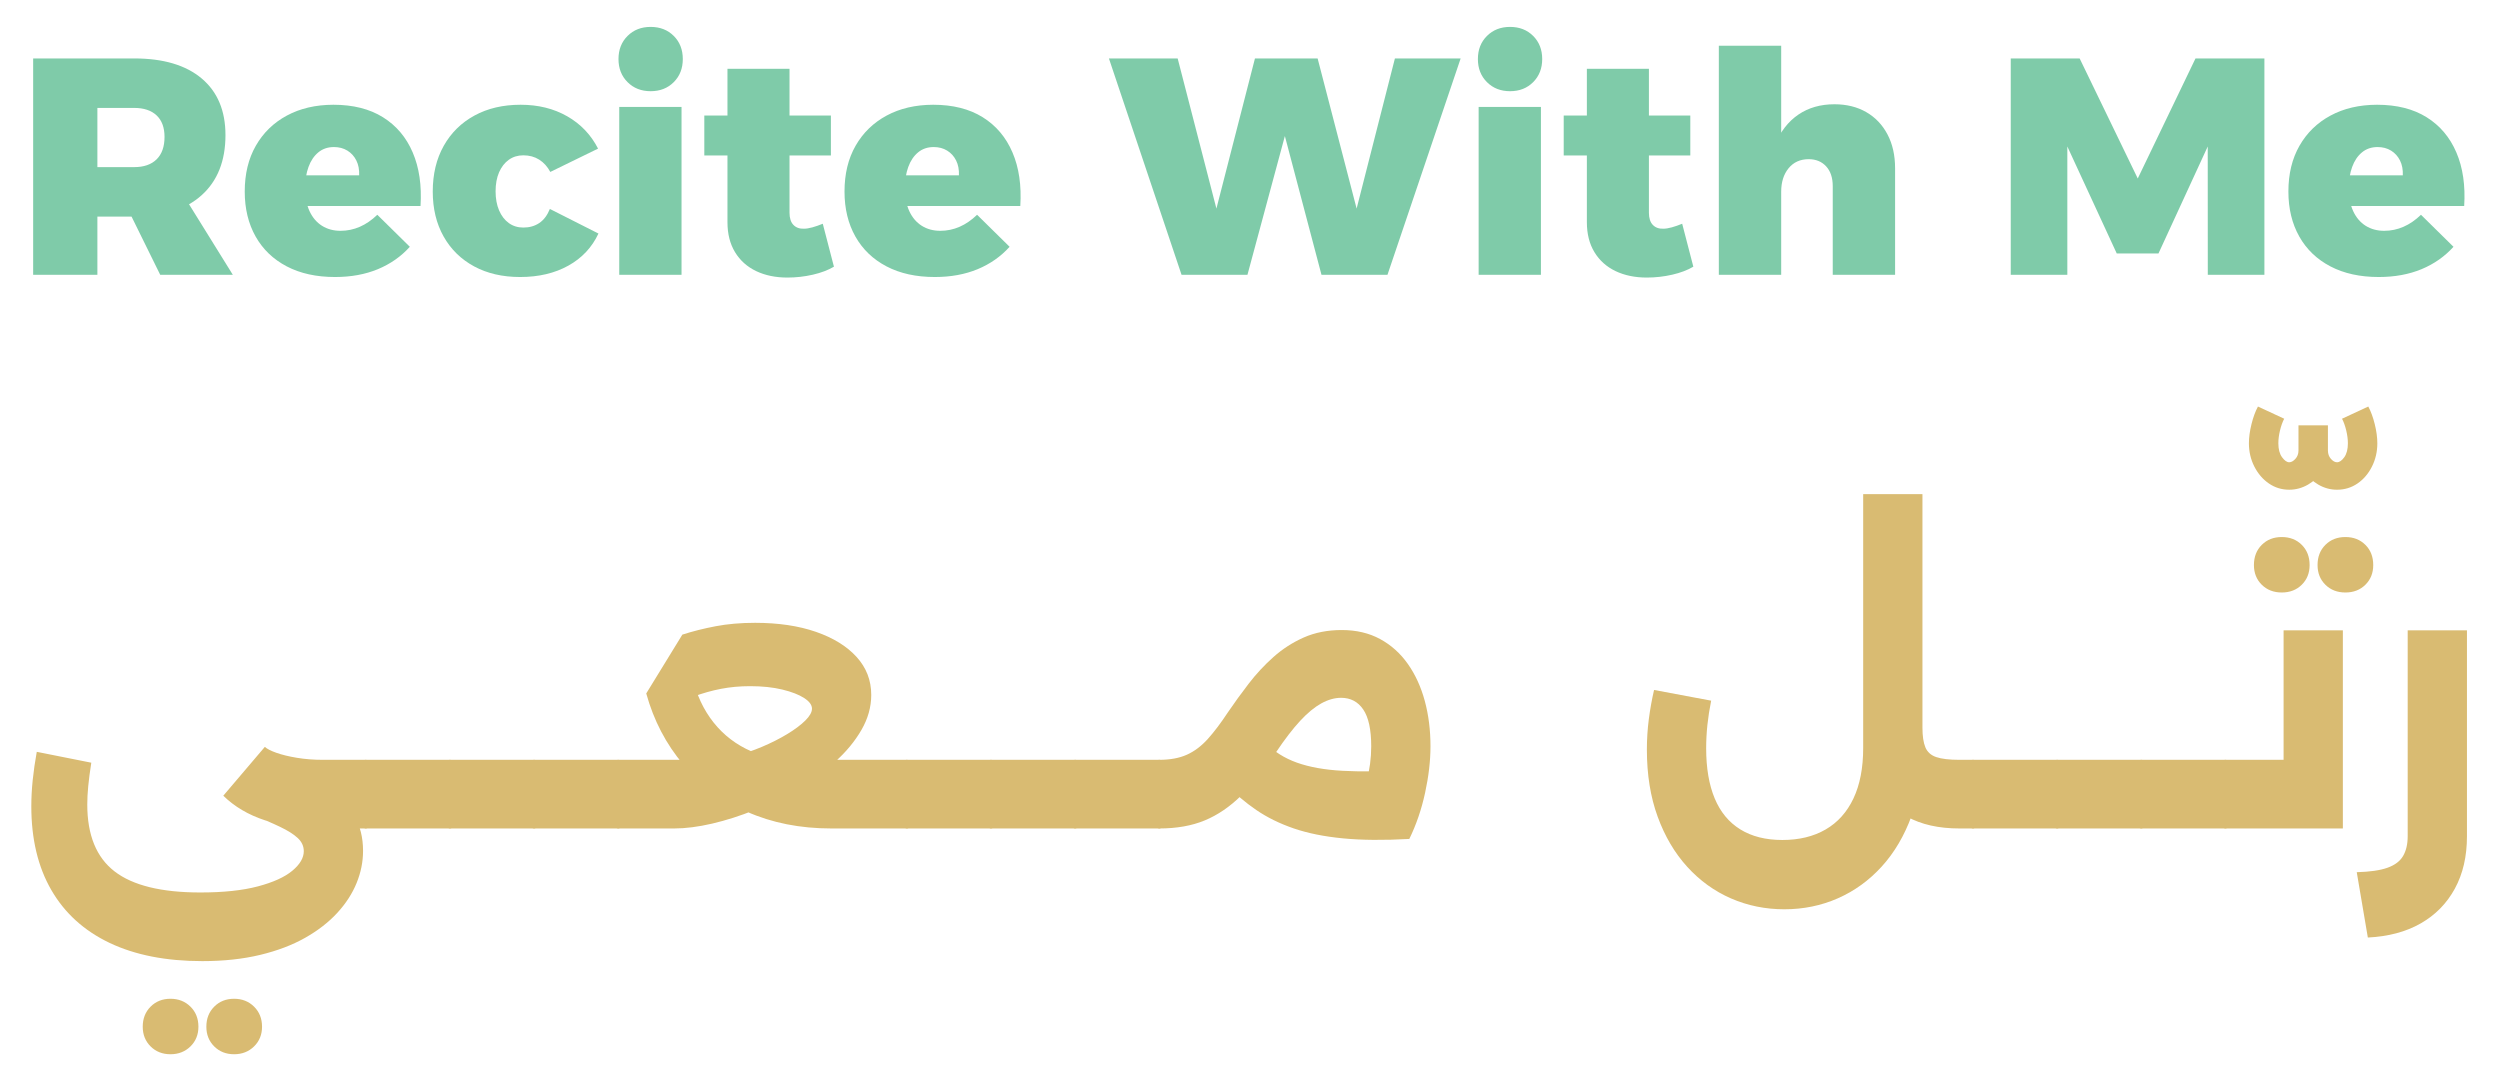
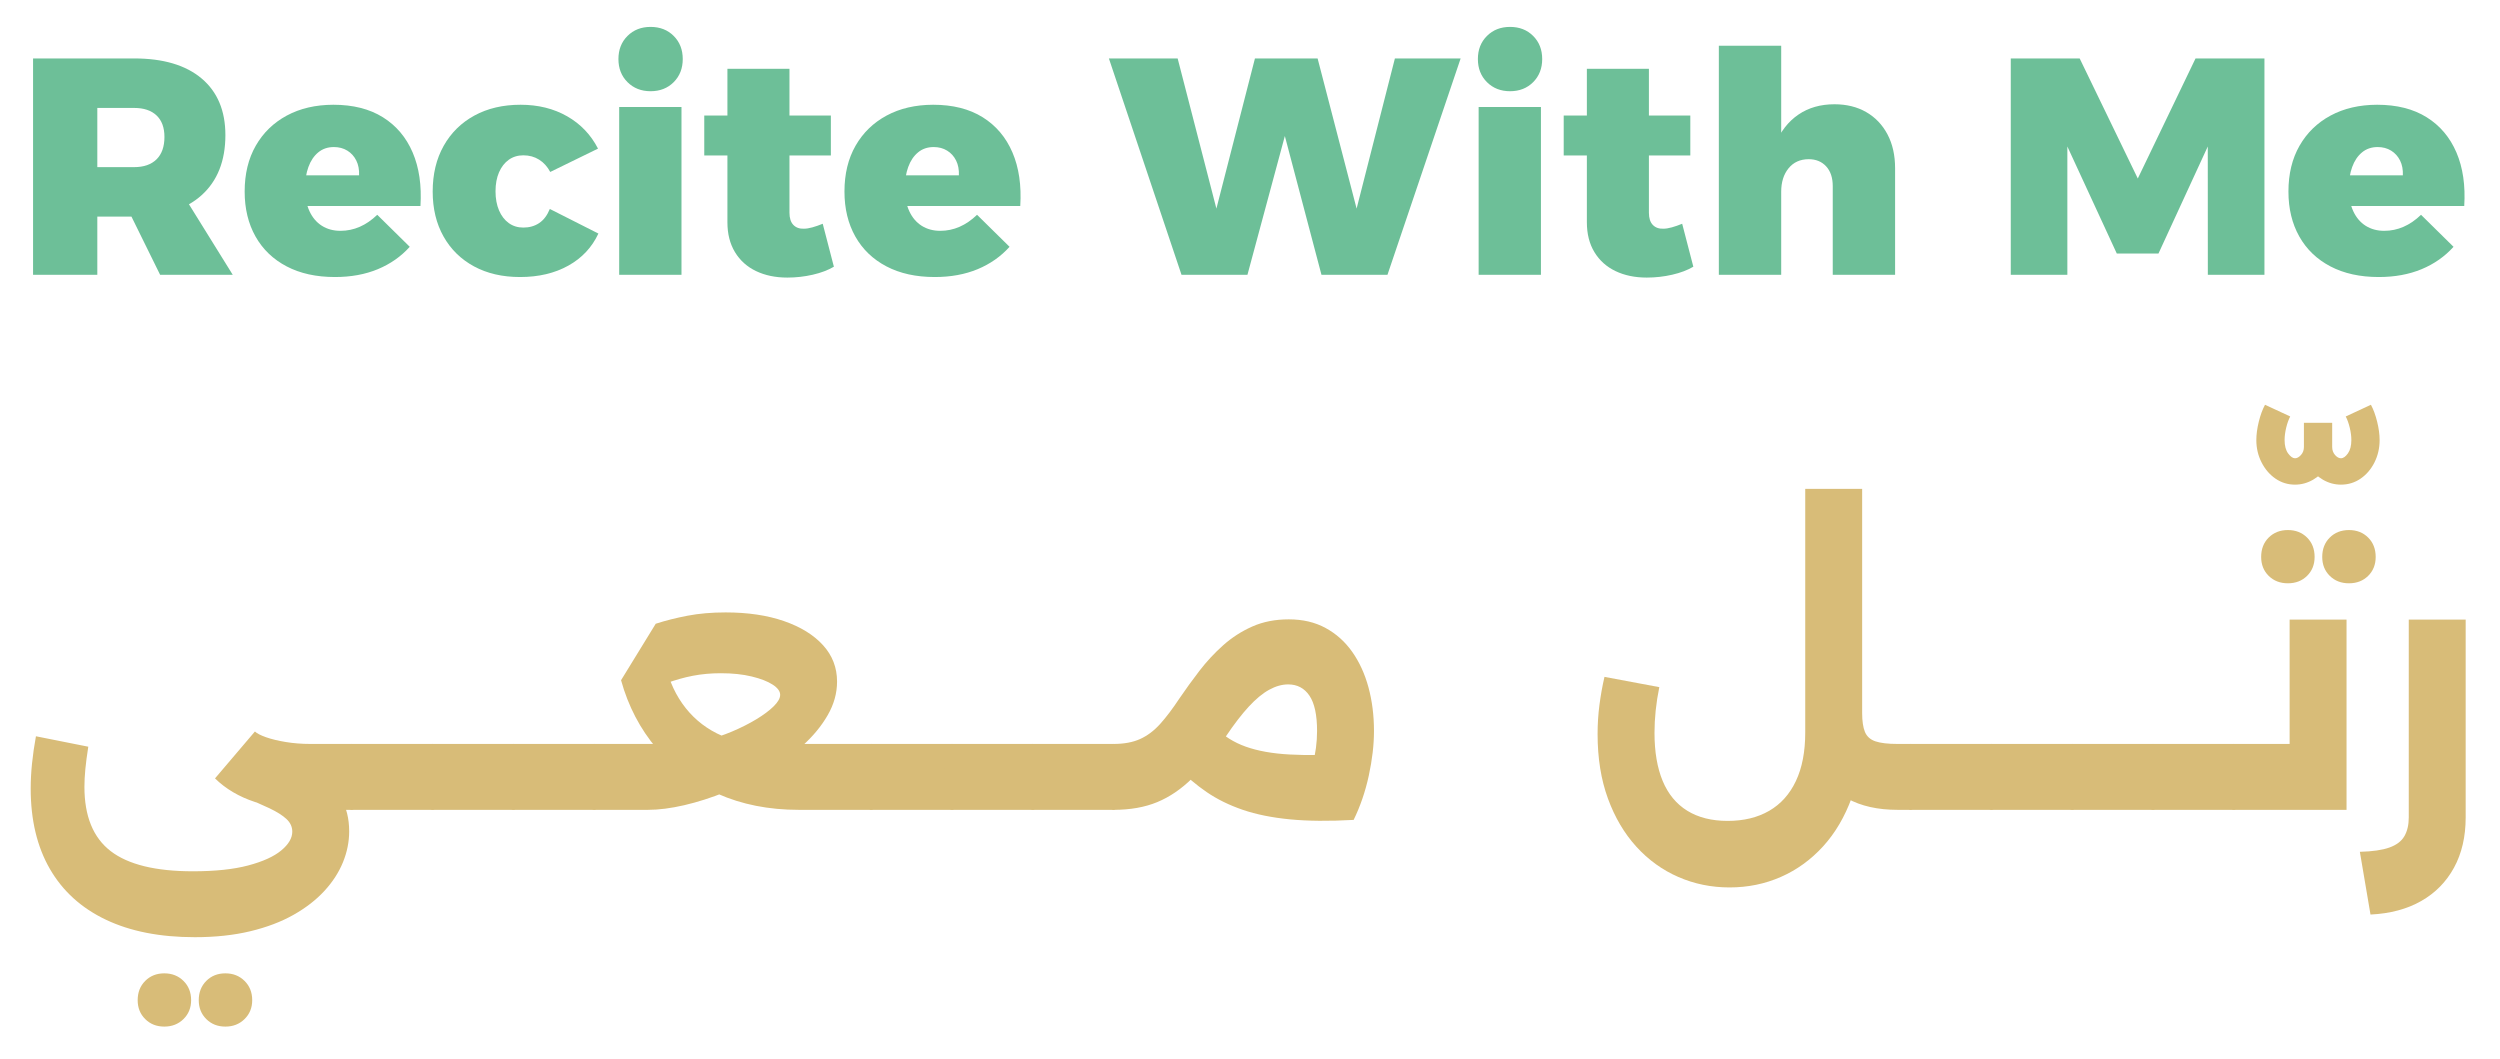
- <svg xmlns="http://www.w3.org/2000/svg" xmlns:xlink="http://www.w3.org/1999/xlink" role="img" aria-label="Recite With Me · رتّل معي" width="605.04" height="263.04" viewBox="0 0 605.04 263.04">
+ <svg xmlns="http://www.w3.org/2000/svg" xmlns:xlink="http://www.w3.org/1999/xlink" role="img" aria-label="Recite With Me · رتّل معي" width="605.04" height="256.08" viewBox="0 0 605.04 256.08">
  <defs>
    <g>
      <g id="dark-glyph-0-0">
-         <path d="M 28.863 -52.363 C 35.906 -52.363 41.348 -50.746 45.184 -47.516 C 49.02 -44.285 50.938 -39.715 50.938 -33.812 C 50.938 -27.578 49.02 -22.734 45.184 -19.273 C 41.348 -15.812 35.906 -14.086 28.863 -14.086 L 19.941 -14.086 L 19.941 0 L 4.395 0 L 4.395 -52.363 Z M 28.863 -26.062 C 31.191 -26.062 32.992 -26.688 34.273 -27.945 C 35.551 -29.203 36.191 -31.012 36.191 -33.371 C 36.191 -35.633 35.551 -37.371 34.273 -38.578 C 32.992 -39.781 31.191 -40.387 28.863 -40.387 L 19.941 -40.387 L 19.941 -26.062 Z M 25.441 -19.707 L 40.488 -19.707 L 52.719 0 L 35.148 0 Z M 25.441 -19.707 " />
+         <path d="M 28.863 -52.367 C 35.91 -52.367 41.352 -50.75 45.188 -47.52 C 49.023 -44.285 50.941 -39.719 50.941 -33.812 C 50.941 -27.582 49.023 -22.734 45.188 -19.273 C 41.352 -15.816 35.91 -14.086 28.863 -14.086 L 19.945 -14.086 L 19.945 0 L 4.395 0 L 4.395 -52.367 Z M 28.863 -26.062 C 31.191 -26.062 32.996 -26.691 34.273 -27.945 C 35.551 -29.203 36.191 -31.012 36.191 -33.371 C 36.191 -35.637 35.551 -37.371 34.273 -38.578 C 32.996 -39.785 31.191 -40.387 28.863 -40.387 L 19.945 -40.387 L 19.945 -26.062 Z M 25.441 -19.707 L 40.488 -19.707 L 52.723 0 L 35.148 0 Z M 25.441 -19.707 " />
      </g>
      <g id="dark-glyph-0-1">
-         <path d="M 29.125 -24.074 C 29.18 -25.449 28.957 -26.645 28.445 -27.664 C 27.941 -28.68 27.219 -29.477 26.281 -30.055 C 25.348 -30.629 24.262 -30.918 23.023 -30.918 C 21.539 -30.918 20.277 -30.488 19.238 -29.629 C 18.199 -28.77 17.406 -27.594 16.863 -26.098 C 16.32 -24.602 16.047 -22.91 16.047 -21.016 C 16.047 -18.809 16.406 -16.934 17.121 -15.391 C 17.84 -13.852 18.84 -12.676 20.129 -11.863 C 21.418 -11.055 22.914 -10.648 24.617 -10.648 C 27.867 -10.648 30.836 -11.941 33.52 -14.527 L 41.387 -6.781 C 39.285 -4.441 36.711 -2.637 33.668 -1.367 C 30.621 -0.102 27.164 0.535 23.293 0.535 C 18.777 0.535 14.879 -0.32 11.605 -2.035 C 8.328 -3.75 5.816 -6.16 4.062 -9.273 C 2.309 -12.387 1.434 -16.012 1.434 -20.156 C 1.434 -24.418 2.328 -28.113 4.121 -31.242 C 5.914 -34.375 8.418 -36.809 11.633 -38.539 C 14.848 -40.273 18.602 -41.145 22.891 -41.156 C 27.652 -41.156 31.652 -40.148 34.883 -38.133 C 38.117 -36.117 40.52 -33.277 42.086 -29.609 C 43.656 -25.949 44.289 -21.625 43.977 -16.648 L 14.055 -16.648 L 14.055 -24.074 Z M 29.125 -24.074 " />
+         <path d="M 29.125 -24.074 C 29.184 -25.449 28.957 -26.648 28.449 -27.664 C 27.941 -28.684 27.219 -29.48 26.285 -30.055 C 25.348 -30.633 24.262 -30.922 23.027 -30.922 C 21.543 -30.922 20.277 -30.492 19.238 -29.629 C 18.199 -28.77 17.406 -27.594 16.863 -26.098 C 16.32 -24.602 16.047 -22.91 16.047 -21.02 C 16.047 -18.809 16.406 -16.934 17.125 -15.391 C 17.84 -13.852 18.844 -12.676 20.129 -11.863 C 21.418 -11.055 22.914 -10.648 24.617 -10.648 C 27.867 -10.648 30.836 -11.941 33.523 -14.527 L 41.387 -6.781 C 39.289 -4.441 36.715 -2.637 33.668 -1.367 C 30.625 -0.102 27.164 0.535 23.297 0.535 C 18.777 0.535 14.879 -0.32 11.605 -2.035 C 8.328 -3.75 5.816 -6.16 4.062 -9.273 C 2.309 -12.387 1.434 -16.012 1.434 -20.156 C 1.434 -24.418 2.328 -28.113 4.121 -31.246 C 5.914 -34.379 8.418 -36.809 11.633 -38.543 C 14.852 -40.277 18.602 -41.148 22.895 -41.16 C 27.656 -41.16 31.652 -40.152 34.887 -38.133 C 38.117 -36.117 40.52 -33.277 42.09 -29.613 C 43.66 -25.949 44.289 -21.629 43.98 -16.648 L 14.055 -16.648 L 14.055 -24.074 Z M 29.125 -24.074 " />
      </g>
      <g id="dark-glyph-0-2">
-         <path d="M 29.883 -24.895 C 29.195 -26.18 28.301 -27.172 27.195 -27.871 C 26.09 -28.57 24.812 -28.918 23.367 -28.918 C 22.023 -28.918 20.844 -28.559 19.84 -27.836 C 18.832 -27.113 18.051 -26.105 17.484 -24.809 C 16.922 -23.508 16.641 -21.977 16.641 -20.215 C 16.641 -18.449 16.922 -16.91 17.484 -15.594 C 18.051 -14.273 18.832 -13.25 19.84 -12.523 C 20.844 -11.797 22.023 -11.434 23.367 -11.434 C 24.836 -11.434 26.113 -11.797 27.199 -12.52 C 28.285 -13.242 29.148 -14.383 29.781 -15.938 L 41.535 -9.988 C 39.977 -6.645 37.551 -4.055 34.254 -2.219 C 30.957 -0.383 27.066 0.535 22.582 0.535 C 18.332 0.535 14.621 -0.32 11.449 -2.035 C 8.277 -3.75 5.816 -6.16 4.062 -9.273 C 2.309 -12.387 1.434 -16.012 1.434 -20.156 C 1.434 -24.375 2.32 -28.062 4.094 -31.215 C 5.863 -34.367 8.348 -36.809 11.539 -38.547 C 14.727 -40.289 18.449 -41.156 22.699 -41.156 C 26.957 -41.156 30.711 -40.227 33.969 -38.367 C 37.227 -36.512 39.715 -33.902 41.441 -30.539 Z M 29.883 -24.895 " />
+         <path d="M 29.883 -24.895 C 29.199 -26.18 28.301 -27.176 27.195 -27.871 C 26.09 -28.57 24.816 -28.922 23.371 -28.922 C 22.023 -28.922 20.848 -28.559 19.84 -27.84 C 18.836 -27.117 18.051 -26.105 17.488 -24.809 C 16.926 -23.512 16.641 -21.98 16.641 -20.215 C 16.641 -18.453 16.926 -16.91 17.488 -15.594 C 18.051 -14.273 18.836 -13.254 19.84 -12.527 C 20.848 -11.797 22.023 -11.434 23.371 -11.434 C 24.836 -11.434 26.113 -11.797 27.199 -12.52 C 28.285 -13.242 29.148 -14.383 29.785 -15.938 L 41.539 -9.988 C 39.98 -6.645 37.555 -4.055 34.254 -2.219 C 30.957 -0.383 27.066 0.535 22.582 0.535 C 18.332 0.535 14.621 -0.32 11.449 -2.035 C 8.277 -3.75 5.816 -6.16 4.062 -9.273 C 2.309 -12.387 1.434 -16.012 1.434 -20.156 C 1.434 -24.379 2.32 -28.062 4.094 -31.215 C 5.867 -34.367 8.348 -36.812 11.539 -38.551 C 14.73 -40.289 18.449 -41.16 22.699 -41.16 C 26.957 -41.16 30.715 -40.23 33.969 -38.371 C 37.227 -36.512 39.719 -33.902 41.445 -30.543 Z M 29.883 -24.895 " />
      </g>
      <g id="dark-glyph-0-3">
-         <path d="M -0.25 -52.363 L 16.387 -52.363 L 27.422 -9.605 L 24.117 -9.605 L 35.094 -52.363 L 50.258 -52.363 L 61.367 -9.605 L 58.062 -9.605 L 68.965 -52.363 L 84.875 -52.363 L 67.164 0 L 51.195 0 L 40.637 -40.008 L 44.062 -39.992 L 33.277 0 L 17.328 0 Z M -0.25 -52.363 " />
+         <path d="M -0.25 -52.367 L 16.391 -52.367 L 27.426 -9.605 L 24.121 -9.605 L 35.098 -52.367 L 50.262 -52.367 L 61.371 -9.605 L 58.066 -9.605 L 68.969 -52.367 L 84.879 -52.367 L 67.168 0 L 51.199 0 L 40.641 -40.012 L 44.062 -39.996 L 33.281 0 L 17.328 0 Z M -0.25 -52.367 " />
      </g>
      <g id="dark-glyph-1-0">
-         <path d="M 4.578 -40.621 L 19.652 -40.621 L 19.652 0 L 4.578 0 Z M 12.176 -59.996 C 14.449 -59.996 16.312 -59.27 17.773 -57.809 C 19.23 -56.352 19.961 -54.484 19.961 -52.215 C 19.961 -49.953 19.23 -48.09 17.773 -46.629 C 16.312 -45.164 14.449 -44.434 12.176 -44.434 C 9.914 -44.434 8.055 -45.164 6.59 -46.629 C 5.125 -48.09 4.395 -49.953 4.395 -52.215 C 4.395 -54.484 5.125 -56.352 6.59 -57.809 C 8.055 -59.27 9.914 -59.996 12.176 -59.996 Z M 12.176 -59.996 " />
+         <path d="M 4.578 -40.621 L 19.656 -40.621 L 19.656 0 L 4.578 0 Z M 12.176 -60 C 14.449 -60 16.316 -59.273 17.773 -57.812 C 19.23 -56.355 19.961 -54.488 19.961 -52.219 C 19.961 -49.957 19.23 -48.094 17.773 -46.629 C 16.316 -45.168 14.449 -44.434 12.176 -44.434 C 9.918 -44.434 8.055 -45.168 6.59 -46.629 C 5.125 -48.094 4.395 -49.957 4.395 -52.219 C 4.395 -54.488 5.125 -56.355 6.59 -57.812 C 8.055 -59.273 9.918 -60 12.176 -60 Z M 12.176 -60 " />
      </g>
      <g id="dark-glyph-1-1">
-         <path d="M 21.578 -15.035 C 21.578 -13.719 21.891 -12.734 22.52 -12.082 C 23.148 -11.426 24 -11.117 25.07 -11.156 C 25.648 -11.156 26.336 -11.27 27.133 -11.488 C 27.926 -11.707 28.758 -12 29.629 -12.359 L 32.328 -1.965 C 30.941 -1.137 29.238 -0.492 27.219 -0.027 C 25.203 0.438 23.148 0.668 21.062 0.668 C 18.203 0.668 15.68 0.145 13.492 -0.902 C 11.309 -1.949 9.605 -3.477 8.387 -5.488 C 7.172 -7.496 6.562 -9.906 6.562 -12.711 L 6.562 -49.859 L 21.578 -49.859 Z M 0.957 -38.551 L 31.594 -38.551 L 31.594 -28.883 L 0.957 -28.883 Z M 0.957 -38.551 " />
+         <path d="M 21.578 -15.035 C 21.578 -13.719 21.891 -12.734 22.52 -12.082 C 23.152 -11.426 24 -11.121 25.07 -11.16 C 25.652 -11.16 26.34 -11.27 27.133 -11.488 C 27.926 -11.711 28.762 -12 29.629 -12.359 L 32.328 -1.965 C 30.941 -1.137 29.238 -0.492 27.219 -0.027 C 25.203 0.438 23.152 0.668 21.062 0.668 C 18.203 0.668 15.68 0.145 13.496 -0.902 C 11.309 -1.949 9.605 -3.48 8.391 -5.488 C 7.172 -7.496 6.562 -9.906 6.562 -12.715 L 6.562 -49.863 L 21.578 -49.863 Z M 0.957 -38.555 L 31.598 -38.555 L 31.598 -28.883 L 0.957 -28.883 Z M 0.957 -38.555 " />
      </g>
      <g id="dark-glyph-1-2">
-         <path d="M 32.52 -21.473 C 32.52 -23.496 31.984 -25.09 30.922 -26.246 C 29.859 -27.402 28.441 -27.984 26.676 -27.984 C 24.633 -27.973 23.02 -27.238 21.828 -25.781 C 20.637 -24.324 20.043 -22.43 20.043 -20.094 L 16.59 -20.094 C 16.59 -24.551 17.246 -28.363 18.562 -31.531 C 19.879 -34.695 21.762 -37.109 24.207 -38.777 C 26.656 -40.441 29.562 -41.273 32.93 -41.273 C 35.863 -41.273 38.426 -40.641 40.625 -39.375 C 42.82 -38.113 44.535 -36.316 45.762 -33.992 C 46.992 -31.664 47.609 -28.93 47.609 -25.781 L 47.609 0 L 32.52 0 Z M 4.953 -55.441 L 20.043 -55.441 L 20.043 0 L 4.953 0 Z M 4.953 -55.441 " />
+         <path d="M 32.52 -21.473 C 32.52 -23.496 31.988 -25.09 30.926 -26.246 C 29.859 -27.406 28.445 -27.984 26.676 -27.984 C 24.637 -27.973 23.02 -27.242 21.828 -25.785 C 20.637 -24.328 20.043 -22.43 20.043 -20.094 L 16.59 -20.094 C 16.59 -24.555 17.246 -28.367 18.562 -31.531 C 19.879 -34.699 21.762 -37.113 24.207 -38.777 C 26.656 -40.445 29.566 -41.277 32.934 -41.277 C 35.863 -41.277 38.43 -40.645 40.625 -39.379 C 42.824 -38.113 44.535 -36.316 45.766 -33.992 C 46.996 -31.668 47.609 -28.93 47.609 -25.781 L 47.609 0 L 32.52 0 Z M 4.953 -55.445 L 20.043 -55.445 L 20.043 0 L 4.953 0 Z M 4.953 -55.445 " />
      </g>
      <g id="dark-glyph-2-0">
</g>
      <g id="dark-glyph-3-0">
-         <path d="M 4.395 -52.363 L 21.07 -52.363 L 35.133 -23.309 L 49.109 -52.363 L 65.785 -52.363 L 65.785 0 L 52.086 0 L 52.07 -31.055 L 40.145 -5.16 L 30.051 -5.16 L 18.09 -31.055 L 18.09 0 L 4.395 0 Z M 4.395 -52.363 " />
+         <path d="M 4.395 -52.367 L 21.07 -52.367 L 35.137 -23.309 L 49.113 -52.367 L 65.789 -52.367 L 65.789 0 L 52.09 0 L 52.074 -31.059 L 40.145 -5.16 L 30.051 -5.16 L 18.09 -31.059 L 18.09 0 L 4.395 0 Z M 4.395 -52.367 " />
      </g>
      <g id="dark-glyph-4-0">
-         <path d="M 79.352 0 C 74.352 0 70.129 -0.953 66.676 -2.863 C 63.227 -4.77 60.598 -7.547 58.789 -11.195 C 56.984 -14.844 56.082 -19.25 56.082 -24.418 L 70.426 -24.418 C 70.426 -22.371 70.66 -20.781 71.133 -19.641 C 71.605 -18.504 72.484 -17.711 73.77 -17.273 C 75.055 -16.832 76.914 -16.613 79.352 -16.613 L 82.754 -16.613 L 82.754 0 Z M 37 19.559 C 32.43 19.559 28.129 18.684 24.105 16.934 C 20.078 15.18 16.547 12.633 13.504 9.285 C 10.461 5.941 8.074 1.895 6.34 -2.863 C 4.602 -7.617 3.734 -13.027 3.734 -19.094 C 3.734 -21.586 3.891 -24.035 4.203 -26.445 C 4.516 -28.855 4.938 -31.215 5.473 -33.52 L 19.293 -30.93 C 18.887 -28.918 18.582 -26.957 18.379 -25.039 C 18.18 -23.121 18.082 -21.246 18.082 -19.414 C 18.082 -14.629 18.766 -10.586 20.141 -7.285 C 21.516 -3.984 23.586 -1.48 26.348 0.227 C 29.109 1.934 32.5 2.789 36.52 2.789 C 40.566 2.789 44.055 1.945 46.98 0.254 C 49.906 -1.438 52.156 -3.941 53.727 -7.258 C 55.297 -10.578 56.082 -14.648 56.082 -19.469 L 56.082 -80.914 L 70.426 -80.914 L 70.426 -19.469 C 70.426 -13.332 69.547 -7.855 67.797 -3.047 C 66.043 1.758 63.637 5.844 60.578 9.207 C 57.52 12.57 53.977 15.137 49.949 16.906 C 45.926 18.676 41.609 19.559 37 19.559 Z M 82.648 0 L 82.648 -16.613 C 83.227 -16.613 83.684 -15.863 84.016 -14.363 C 84.348 -12.863 84.516 -10.879 84.516 -8.406 C 84.516 -5.863 84.348 -3.824 84.016 -2.293 C 83.684 -0.766 83.227 0 82.648 0 Z M 82.648 0 " />
+         <path d="M 76.184 0 C 71.383 0 67.324 -0.914 64.012 -2.746 C 60.699 -4.578 58.176 -7.246 56.441 -10.746 C 54.707 -14.25 53.84 -18.48 53.84 -23.441 L 67.613 -23.441 C 67.613 -21.48 67.84 -19.949 68.289 -18.855 C 68.742 -17.762 69.586 -17.004 70.82 -16.582 C 72.055 -16.16 73.844 -15.949 76.184 -15.949 L 79.449 -15.949 L 79.449 0 Z M 35.523 18.777 C 31.133 18.777 27.008 17.938 23.141 16.254 C 19.277 14.574 15.887 12.125 12.965 8.914 C 10.043 5.703 7.75 1.816 6.086 -2.746 C 4.418 -7.312 3.586 -12.508 3.586 -18.332 C 3.586 -20.723 3.734 -23.074 4.035 -25.391 C 4.336 -27.703 4.738 -29.969 5.254 -32.18 L 18.523 -29.695 C 18.129 -27.766 17.836 -25.879 17.645 -24.039 C 17.453 -22.199 17.359 -20.398 17.359 -18.641 C 17.359 -14.043 18.02 -10.164 19.336 -6.996 C 20.656 -3.824 22.641 -1.422 25.293 0.219 C 27.945 1.855 31.203 2.676 35.062 2.676 C 38.945 2.676 42.293 1.867 45.105 0.242 C 47.914 -1.379 50.074 -3.785 51.578 -6.969 C 53.086 -10.152 53.84 -14.062 53.84 -18.691 L 53.84 -77.68 L 67.613 -77.68 L 67.613 -18.691 C 67.613 -12.797 66.77 -7.543 65.09 -2.926 C 63.406 1.688 61.098 5.613 58.16 8.84 C 55.219 12.066 51.82 14.531 47.953 16.23 C 44.09 17.93 39.945 18.777 35.523 18.777 Z M 79.344 0 L 79.344 -15.949 C 79.902 -15.949 80.34 -15.23 80.66 -13.789 C 80.98 -12.352 81.141 -10.445 81.141 -8.07 C 81.141 -5.629 80.98 -3.672 80.66 -2.203 C 80.34 -0.734 79.902 0 79.344 0 Z M 79.344 0 " />
      </g>
      <g id="dark-glyph-4-1">
-         <path d="M 14.09 -47.957 L 28.434 -47.957 L 28.434 0 L 0 0 L 0 -16.613 L 14.09 -16.613 Z M 0 0 C -0.578 0 -1.035 -0.762 -1.367 -2.289 C -1.703 -3.812 -1.867 -5.863 -1.867 -8.438 C -1.867 -10.918 -1.703 -12.898 -1.367 -14.383 C -1.035 -15.871 -0.578 -16.613 0 -16.613 Z M 29.047 -57.109 C 27.09 -57.109 25.48 -57.73 24.211 -58.98 C 22.945 -60.23 22.309 -61.82 22.309 -63.75 C 22.309 -65.75 22.945 -67.383 24.211 -68.641 C 25.48 -69.902 27.09 -70.531 29.047 -70.531 C 31.004 -70.531 32.617 -69.902 33.883 -68.641 C 35.152 -67.383 35.785 -65.75 35.785 -63.75 C 35.785 -61.82 35.152 -60.23 33.883 -58.98 C 32.617 -57.73 31.004 -57.109 29.047 -57.109 Z M 13.648 -57.109 C 11.691 -57.109 10.082 -57.73 8.812 -58.98 C 7.547 -60.23 6.91 -61.82 6.91 -63.75 C 6.91 -65.75 7.547 -67.383 8.812 -68.641 C 10.082 -69.902 11.691 -70.531 13.648 -70.531 C 15.605 -70.531 17.219 -69.902 18.484 -68.641 C 19.754 -67.383 20.387 -65.75 20.387 -63.75 C 20.387 -61.82 19.754 -60.23 18.484 -58.98 C 17.219 -57.73 15.605 -57.109 13.648 -57.109 Z M 13.648 -57.109 " />
+         <path d="M 13.527 -46.039 L 27.301 -46.039 L 27.301 0 L 0 0 L 0 -15.949 L 13.527 -15.949 Z M 0 0 C -0.555 0 -0.992 -0.73 -1.312 -2.195 C -1.633 -3.66 -1.793 -5.629 -1.793 -8.102 C -1.793 -10.48 -1.633 -12.383 -1.312 -13.809 C -0.992 -15.234 -0.555 -15.949 0 -15.949 Z M 27.887 -54.828 C 26.008 -54.828 24.461 -55.426 23.246 -56.625 C 22.027 -57.824 21.418 -59.352 21.418 -61.203 C 21.418 -63.125 22.027 -64.691 23.246 -65.898 C 24.461 -67.109 26.008 -67.715 27.887 -67.715 C 29.766 -67.715 31.316 -67.109 32.531 -65.898 C 33.746 -64.691 34.355 -63.125 34.355 -61.203 C 34.355 -59.352 33.746 -57.824 32.531 -56.625 C 31.316 -55.426 29.766 -54.828 27.887 -54.828 Z M 13.105 -54.828 C 11.227 -54.828 9.68 -55.426 8.461 -56.625 C 7.246 -57.824 6.637 -59.352 6.637 -61.203 C 6.637 -63.125 7.246 -64.691 8.461 -65.898 C 9.68 -67.109 11.227 -67.715 13.105 -67.715 C 14.984 -67.715 16.531 -67.109 17.746 -65.898 C 18.965 -64.691 19.574 -63.125 19.574 -61.203 C 19.574 -59.352 18.965 -57.824 17.746 -56.625 C 16.531 -55.426 14.984 -54.828 13.105 -54.828 Z M 13.105 -54.828 " />
      </g>
      <g id="dark-glyph-4-2">
-         <path d="M 0 10.582 C 3.168 10.5 5.645 10.145 7.43 9.508 C 9.219 8.871 10.484 7.918 11.223 6.645 C 11.961 5.371 12.328 3.789 12.328 1.895 L 12.328 -47.957 L 26.672 -47.957 L 26.672 1.895 C 26.672 6.762 25.695 10.984 23.738 14.57 C 21.781 18.156 19.02 20.961 15.457 22.988 C 11.895 25.02 7.637 26.152 2.684 26.395 Z M 0 10.582 " />
+         <path d="M 0 10.156 C 3.039 10.082 5.418 9.738 7.133 9.125 C 8.852 8.516 10.062 7.602 10.773 6.379 C 11.48 5.16 11.836 3.637 11.836 1.82 L 11.836 -46.039 L 25.609 -46.039 L 25.609 1.82 C 25.609 6.488 24.668 10.547 22.789 13.988 C 20.91 17.43 18.262 20.125 14.84 22.07 C 11.418 24.02 7.332 25.109 2.574 25.34 Z M 0 10.156 " />
      </g>
      <g id="dark-glyph-4-3">
-         <path d="M 0 0 L 0 -16.613 L 21.59 -16.613 C 23.574 -16.613 25.707 -16.898 27.996 -17.473 C 30.281 -18.047 32.539 -18.805 34.766 -19.742 C 36.992 -20.68 39.027 -21.707 40.867 -22.816 C 42.711 -23.93 44.176 -25.023 45.266 -26.098 C 46.355 -27.176 46.902 -28.141 46.902 -28.992 C 46.902 -29.895 46.27 -30.75 45.004 -31.57 C 43.742 -32.387 41.984 -33.07 39.734 -33.617 C 37.484 -34.164 34.883 -34.438 31.93 -34.438 C 29.465 -34.438 27.121 -34.227 24.898 -33.797 C 22.676 -33.371 20.406 -32.73 18.094 -31.875 L 15.105 -28.516 L 6.793 -32.676 L 15.531 -46.914 C 18.012 -47.715 20.695 -48.391 23.578 -48.941 C 26.461 -49.492 29.648 -49.77 33.145 -49.77 C 38.738 -49.77 43.641 -49.043 47.848 -47.59 C 52.055 -46.133 55.34 -44.109 57.703 -41.508 C 60.062 -38.914 61.246 -35.848 61.246 -32.316 C 61.246 -29.406 60.457 -26.586 58.875 -23.848 C 57.297 -21.113 55.18 -18.551 52.52 -16.16 C 49.859 -13.766 46.855 -11.586 43.512 -9.613 C 40.168 -7.645 36.711 -5.938 33.145 -4.504 C 29.578 -3.066 26.105 -1.957 22.73 -1.172 C 19.355 -0.391 16.305 0 13.582 0 Z M 51.582 0 C 44.031 0 37.215 -1.352 31.137 -4.055 C 25.055 -6.762 19.934 -10.57 15.766 -15.484 C 11.598 -20.398 8.605 -26.129 6.793 -32.676 L 17.668 -38.188 C 18.422 -33.855 19.938 -30.066 22.215 -26.82 C 24.492 -23.574 27.395 -21.059 30.922 -19.281 C 34.449 -17.5 38.383 -16.613 42.723 -16.613 L 69.879 -16.613 L 69.879 0 Z M 69.879 0 L 69.879 -16.613 C 70.457 -16.613 70.91 -15.863 71.246 -14.363 C 71.578 -12.863 71.746 -10.879 71.746 -8.406 C 71.746 -5.863 71.578 -3.824 71.246 -2.293 C 70.91 -0.766 70.457 0 69.879 0 Z M 0 0 C -0.578 0 -1.035 -0.766 -1.367 -2.293 C -1.703 -3.824 -1.867 -5.875 -1.867 -8.445 C -1.867 -10.918 -1.703 -12.898 -1.367 -14.383 C -1.035 -15.871 -0.578 -16.613 0 -16.613 Z M 0 0 " />
+         <path d="M 0 0 L 0 -15.949 L 20.727 -15.949 C 22.633 -15.949 24.68 -16.223 26.875 -16.773 C 29.07 -17.328 31.238 -18.051 33.379 -18.953 C 35.516 -19.855 37.469 -20.84 39.238 -21.906 C 41.004 -22.973 42.41 -24.023 43.457 -25.055 C 44.504 -26.09 45.027 -27.016 45.027 -27.836 C 45.027 -28.699 44.422 -29.523 43.207 -30.309 C 41.996 -31.094 40.309 -31.75 38.148 -32.273 C 35.988 -32.801 33.488 -33.062 30.656 -33.062 C 28.289 -33.062 26.039 -32.859 23.902 -32.449 C 21.77 -32.039 19.59 -31.422 17.371 -30.602 L 14.5 -27.375 L 6.52 -31.371 L 14.91 -45.039 C 17.293 -45.809 19.867 -46.457 22.633 -46.988 C 25.402 -47.516 28.465 -47.781 31.82 -47.781 C 37.191 -47.781 41.898 -47.082 45.938 -45.688 C 49.977 -44.289 53.129 -42.344 55.398 -39.852 C 57.664 -37.359 58.797 -34.418 58.797 -31.027 C 58.797 -28.234 58.039 -25.523 56.523 -22.898 C 55.008 -20.27 52.973 -17.809 50.422 -15.512 C 47.867 -13.215 44.984 -11.121 41.773 -9.23 C 38.562 -7.336 35.246 -5.703 31.82 -4.324 C 28.395 -2.945 25.062 -1.879 21.82 -1.125 C 18.582 -0.375 15.652 0 13.039 0 Z M 49.523 0 C 42.273 0 35.73 -1.297 29.891 -3.895 C 24.055 -6.492 19.137 -10.148 15.133 -14.867 C 11.133 -19.586 8.262 -25.086 6.52 -31.371 L 16.961 -36.664 C 17.688 -32.504 19.141 -28.863 21.328 -25.746 C 23.516 -22.633 26.301 -20.219 29.688 -18.512 C 33.074 -16.801 36.848 -15.949 41.016 -15.949 L 67.086 -15.949 L 67.086 0 Z M 67.086 0 L 67.086 -15.949 C 67.641 -15.949 68.078 -15.23 68.398 -13.789 C 68.719 -12.352 68.879 -10.445 68.879 -8.07 C 68.879 -5.629 68.719 -3.672 68.398 -2.203 C 68.078 -0.734 67.641 0 67.086 0 Z M 0 0 C -0.555 0 -0.992 -0.734 -1.312 -2.203 C -1.633 -3.672 -1.793 -5.641 -1.793 -8.109 C -1.793 -10.484 -1.633 -12.383 -1.312 -13.809 C -0.992 -15.234 -0.555 -15.949 0 -15.949 Z M 0 0 " />
      </g>
      <g id="dark-glyph-4-4">
-         <path d="M 0 0 L 0 -16.613 C 2.633 -16.613 4.863 -17.027 6.695 -17.852 C 8.531 -18.68 10.219 -19.953 11.762 -21.668 C 13.305 -23.387 14.918 -25.523 16.598 -28.074 C 18.172 -30.387 19.859 -32.715 21.656 -35.051 C 23.453 -37.391 25.449 -39.539 27.648 -41.496 C 29.844 -43.453 32.293 -45.031 34.996 -46.227 C 37.703 -47.422 40.762 -48.023 44.18 -48.023 C 47.691 -48.023 50.785 -47.293 53.461 -45.84 C 56.133 -44.387 58.371 -42.375 60.176 -39.809 C 61.984 -37.242 63.348 -34.262 64.27 -30.863 C 65.188 -27.465 65.648 -23.805 65.648 -19.883 C 65.648 -16.387 65.211 -12.629 64.34 -8.613 C 63.469 -4.598 62.195 -0.883 60.523 2.535 L 46.914 -3.48 C 48.348 -5.973 49.438 -8.613 50.184 -11.406 C 50.93 -14.203 51.305 -17.027 51.305 -19.883 C 51.305 -23.922 50.664 -26.887 49.383 -28.781 C 48.102 -30.676 46.312 -31.621 44.02 -31.621 C 42.461 -31.621 40.863 -31.172 39.223 -30.27 C 37.582 -29.363 35.871 -27.949 34.09 -26.027 C 32.312 -24.102 30.383 -21.59 28.301 -18.492 C 25.418 -14.188 22.602 -10.68 19.848 -7.965 C 17.094 -5.254 14.148 -3.246 11.016 -1.949 C 7.879 -0.648 4.207 0 0 0 Z M 59.738 -14.078 L 60.523 2.535 C 54.352 2.883 48.996 2.836 44.461 2.395 C 39.922 1.957 35.953 1.152 32.551 -0.012 C 29.148 -1.18 26.125 -2.668 23.477 -4.477 C 20.832 -6.285 18.375 -8.375 16.105 -10.742 L 25.594 -20.828 C 27.719 -18.641 30.301 -17.008 33.336 -15.926 C 36.375 -14.844 40.051 -14.188 44.359 -13.957 C 48.668 -13.727 53.797 -13.766 59.738 -14.078 Z M 0 0 C -0.578 0 -1.035 -0.766 -1.367 -2.293 C -1.703 -3.824 -1.867 -5.875 -1.867 -8.445 C -1.867 -10.918 -1.703 -12.898 -1.367 -14.383 C -1.035 -15.871 -0.578 -16.613 0 -16.613 Z M 0 0 " />
+         <path d="M 0 0 L 0 -15.949 C 2.527 -15.949 4.672 -16.344 6.43 -17.141 C 8.188 -17.934 9.809 -19.156 11.293 -20.805 C 12.773 -22.453 14.32 -24.504 15.938 -26.953 C 17.449 -29.172 19.066 -31.406 20.789 -33.652 C 22.516 -35.898 24.434 -37.961 26.543 -39.84 C 28.652 -41.719 31.004 -43.23 33.602 -44.379 C 36.195 -45.527 39.133 -46.102 42.414 -46.102 C 45.789 -46.102 48.758 -45.406 51.324 -44.008 C 53.891 -42.613 56.039 -40.684 57.773 -38.219 C 59.508 -35.754 60.816 -32.891 61.699 -29.629 C 62.582 -26.367 63.027 -22.852 63.027 -19.086 C 63.027 -15.73 62.605 -12.125 61.77 -8.27 C 60.934 -4.414 59.711 -0.848 58.105 2.434 L 45.039 -3.344 C 46.414 -5.734 47.461 -8.27 48.18 -10.953 C 48.895 -13.633 49.254 -16.344 49.254 -19.086 C 49.254 -22.965 48.641 -25.812 47.41 -27.633 C 46.18 -29.449 44.465 -30.359 42.262 -30.359 C 40.766 -30.359 39.23 -29.926 37.656 -29.059 C 36.078 -28.191 34.438 -26.836 32.73 -24.984 C 31.023 -23.137 29.168 -20.727 27.172 -17.754 C 24.402 -13.621 21.699 -10.254 19.055 -7.648 C 16.41 -5.043 13.586 -3.117 10.574 -1.871 C 7.566 -0.625 4.039 0 0 0 Z M 57.352 -13.516 L 58.105 2.434 C 52.18 2.766 47.039 2.723 42.684 2.301 C 38.328 1.879 34.516 1.105 31.25 -0.012 C 27.984 -1.133 25.082 -2.559 22.539 -4.297 C 20 -6.035 17.641 -8.039 15.461 -10.312 L 24.57 -19.996 C 26.609 -17.895 29.09 -16.328 32.004 -15.289 C 34.922 -14.25 38.449 -13.621 42.586 -13.398 C 46.723 -13.176 51.645 -13.215 57.352 -13.516 Z M 0 0 C -0.555 0 -0.992 -0.734 -1.312 -2.203 C -1.633 -3.672 -1.793 -5.641 -1.793 -8.109 C -1.793 -10.484 -1.633 -12.383 -1.312 -13.809 C -0.992 -15.234 -0.555 -15.949 0 -15.949 Z M 0 0 " />
      </g>
      <g id="dark-glyph-5-0">
-         <path d="M 0 0 L 0 -16.613 L 20.375 -16.613 L 20.375 0 Z M 20.375 0 L 20.375 -16.613 C 20.953 -16.613 21.41 -15.863 21.742 -14.363 C 22.074 -12.863 22.242 -10.879 22.242 -8.406 C 22.242 -5.863 22.074 -3.824 21.742 -2.293 C 21.41 -0.766 20.953 0 20.375 0 Z M 0 0 C -0.578 0 -1.035 -0.766 -1.367 -2.293 C -1.703 -3.824 -1.867 -5.875 -1.867 -8.445 C -1.867 -10.918 -1.703 -12.898 -1.367 -14.383 C -1.035 -15.871 -0.578 -16.613 0 -16.613 Z M 0 0 " />
+         <path d="M 0 0 L 0 -15.949 L 19.562 -15.949 L 19.562 0 Z M 19.562 0 L 19.562 -15.949 C 20.117 -15.949 20.555 -15.23 20.875 -13.789 C 21.195 -12.352 21.355 -10.445 21.355 -8.07 C 21.355 -5.629 21.195 -3.672 20.875 -2.203 C 20.555 -0.734 20.117 0 19.562 0 Z M 0 0 C -0.555 0 -0.992 -0.734 -1.312 -2.203 C -1.633 -3.672 -1.793 -5.641 -1.793 -8.109 C -1.793 -10.484 -1.633 -12.383 -1.312 -13.809 C -0.992 -15.234 -0.555 -15.949 0 -15.949 Z M 0 0 " />
      </g>
      <g id="dark-glyph-5-1">
-         <path d="M 44.578 32.105 C 35.801 32.105 28.324 30.633 22.148 27.695 C 15.977 24.754 11.273 20.488 8.047 14.902 C 4.816 9.316 3.203 2.562 3.203 -5.363 C 3.203 -7.43 3.316 -9.555 3.543 -11.75 C 3.77 -13.941 4.098 -16.207 4.523 -18.547 L 17.719 -15.918 C 17.383 -13.758 17.133 -11.871 16.98 -10.262 C 16.824 -8.652 16.746 -7.164 16.746 -5.805 C 16.746 1.598 18.949 6.996 23.355 10.395 C 27.766 13.793 34.68 15.492 44.098 15.492 C 49.684 15.492 54.332 15 58.035 14.016 C 61.742 13.035 64.52 11.773 66.367 10.234 C 68.219 8.695 69.145 7.117 69.145 5.496 C 69.145 4.289 68.66 3.227 67.688 2.32 C 66.719 1.414 65.289 0.508 63.391 -0.398 C 61.496 -1.309 59.164 -2.309 56.387 -3.402 L 60.562 -17.266 C 63.047 -16.242 65.625 -15.09 68.305 -13.809 C 70.98 -12.531 73.469 -11.012 75.77 -9.262 C 78.066 -7.508 79.93 -5.438 81.352 -3.047 C 82.777 -0.66 83.488 2.168 83.488 5.43 C 83.488 8.055 82.969 10.645 81.926 13.203 C 80.887 15.758 79.324 18.172 77.238 20.441 C 75.152 22.711 72.555 24.719 69.453 26.473 C 66.348 28.227 62.719 29.602 58.562 30.602 C 54.41 31.602 49.746 32.105 44.578 32.105 Z M 73.723 0 C 63.09 0 55.07 -2.641 49.664 -7.926 L 59.723 -19.75 C 60.23 -19.27 61.164 -18.789 62.52 -18.309 C 63.875 -17.828 65.531 -17.426 67.488 -17.102 C 69.445 -16.773 71.523 -16.613 73.723 -16.613 L 84.129 -16.613 L 84.129 0 Z M 84.129 0 L 84.129 -16.613 C 84.707 -16.613 85.164 -15.863 85.496 -14.363 C 85.828 -12.863 85.996 -10.879 85.996 -8.406 C 85.996 -5.863 85.828 -3.824 85.496 -2.293 C 85.164 -0.766 84.707 0 84.129 0 Z M 52.277 54.641 C 50.34 54.641 48.734 54.008 47.469 52.746 C 46.199 51.484 45.566 49.895 45.566 47.98 C 45.566 46.016 46.199 44.395 47.469 43.125 C 48.734 41.852 50.34 41.215 52.277 41.215 C 54.219 41.215 55.828 41.852 57.113 43.125 C 58.398 44.395 59.043 46.016 59.043 47.98 C 59.043 49.895 58.398 51.484 57.113 52.746 C 55.828 54.008 54.219 54.641 52.277 54.641 Z M 36.879 54.641 C 34.941 54.641 33.34 54.008 32.07 52.746 C 30.801 51.484 30.168 49.895 30.168 47.98 C 30.168 46.016 30.801 44.395 32.07 43.125 C 33.34 41.852 34.941 41.215 36.879 41.215 C 38.82 41.215 40.434 41.852 41.719 43.125 C 43.004 44.395 43.645 46.016 43.645 47.98 C 43.645 49.895 43.004 51.484 41.719 52.746 C 40.434 54.008 38.82 54.641 36.879 54.641 Z M 36.879 54.641 " />
+         <path d="M 42.797 30.82 C 34.367 30.82 27.191 29.41 21.266 26.586 C 15.336 23.766 10.824 19.672 7.723 14.309 C 4.625 8.945 3.074 2.461 3.074 -5.152 C 3.074 -7.133 3.184 -9.176 3.402 -11.277 C 3.617 -13.383 3.934 -15.559 4.344 -17.805 L 17.012 -15.281 C 16.688 -13.207 16.449 -11.398 16.301 -9.852 C 16.152 -8.305 16.078 -6.879 16.078 -5.57 C 16.078 1.535 18.191 6.719 22.422 9.98 C 26.656 13.242 33.293 14.871 42.336 14.871 C 47.699 14.871 52.16 14.402 55.719 13.457 C 59.273 12.512 61.941 11.301 63.715 9.824 C 65.492 8.348 66.383 6.832 66.383 5.277 C 66.383 4.117 65.914 3.098 64.984 2.227 C 64.055 1.355 62.68 0.488 60.859 -0.383 C 59.039 -1.254 56.801 -2.215 54.137 -3.266 L 58.145 -16.578 C 60.527 -15.594 63.004 -14.488 65.574 -13.258 C 68.145 -12.031 70.535 -10.574 72.742 -8.891 C 74.949 -7.207 76.738 -5.219 78.102 -2.926 C 79.469 -0.633 80.152 2.078 80.152 5.215 C 80.152 7.734 79.652 10.219 78.652 12.676 C 77.656 15.129 76.156 17.445 74.152 19.625 C 72.148 21.801 69.656 23.73 66.676 25.414 C 63.695 27.098 60.211 28.418 56.223 29.379 C 52.234 30.34 47.758 30.82 42.797 30.82 Z M 70.777 0 C 60.57 0 52.871 -2.535 47.68 -7.609 L 57.34 -18.961 C 57.824 -18.5 58.719 -18.035 60.023 -17.574 C 61.324 -17.113 62.914 -16.73 64.793 -16.418 C 66.672 -16.105 68.668 -15.949 70.777 -15.949 L 80.77 -15.949 L 80.77 0 Z M 80.77 0 L 80.77 -15.949 C 81.324 -15.949 81.762 -15.23 82.082 -13.789 C 82.402 -12.352 82.562 -10.445 82.562 -8.07 C 82.562 -5.629 82.402 -3.672 82.082 -2.203 C 81.762 -0.734 81.324 0 80.77 0 Z M 50.191 52.457 C 48.328 52.457 46.789 51.852 45.57 50.637 C 44.355 49.426 43.746 47.902 43.746 46.066 C 43.746 44.176 44.355 42.621 45.57 41.402 C 46.789 40.18 48.328 39.57 50.191 39.57 C 52.051 39.57 53.598 40.18 54.832 41.402 C 56.066 42.621 56.684 44.176 56.684 46.066 C 56.684 47.902 56.066 49.426 54.832 50.637 C 53.598 51.852 52.051 52.457 50.191 52.457 Z M 35.406 52.457 C 33.547 52.457 32.008 51.852 30.789 50.637 C 29.57 49.426 28.965 47.902 28.965 46.066 C 28.965 44.176 29.57 42.621 30.789 41.402 C 32.008 40.18 33.547 39.57 35.406 39.57 C 37.27 39.57 38.816 40.18 40.051 41.402 C 41.285 42.621 41.902 44.176 41.902 46.066 C 41.902 47.902 41.285 49.426 40.051 50.637 C 38.816 51.852 37.27 52.457 35.406 52.457 Z M 35.406 52.457 " />
      </g>
      <g id="dark-glyph-6-0">
-         <path d="M 21.32 -43.633 C 19.723 -43.633 18.211 -44.047 16.793 -44.871 C 15.375 -45.699 14.219 -46.793 13.328 -48.156 C 12.438 -49.516 11.996 -51.016 11.996 -52.652 L 11.996 -59.215 L 19.121 -59.215 L 19.121 -53.133 C 19.121 -52.324 19.363 -51.645 19.848 -51.098 C 20.332 -50.551 20.824 -50.277 21.32 -50.277 C 21.91 -50.277 22.496 -50.684 23.078 -51.496 C 23.66 -52.312 23.953 -53.434 23.953 -54.867 C 23.953 -55.836 23.816 -56.875 23.551 -57.98 C 23.285 -59.09 22.945 -60.035 22.535 -60.816 L 28.891 -63.766 C 29.52 -62.594 30.043 -61.168 30.457 -59.496 C 30.871 -57.824 31.078 -56.281 31.078 -54.867 C 31.078 -52.84 30.645 -50.965 29.781 -49.242 C 28.918 -47.523 27.754 -46.156 26.285 -45.148 C 24.816 -44.137 23.164 -43.633 21.32 -43.633 Z M 9.754 -43.633 C 7.938 -43.633 6.297 -44.137 4.828 -45.148 C 3.363 -46.156 2.191 -47.523 1.312 -49.242 C 0.438 -50.965 0 -52.84 0 -54.867 C 0 -56.281 0.207 -57.824 0.621 -59.496 C 1.035 -61.168 1.555 -62.594 2.188 -63.766 L 8.539 -60.816 C 8.129 -60.035 7.793 -59.09 7.523 -57.98 C 7.258 -56.875 7.125 -55.836 7.125 -54.867 C 7.125 -53.434 7.422 -52.312 8.02 -51.496 C 8.617 -50.684 9.195 -50.277 9.754 -50.277 C 10.254 -50.277 10.75 -50.551 11.246 -51.098 C 11.746 -51.645 11.996 -52.324 11.996 -53.133 L 11.996 -59.215 L 19.121 -59.215 L 19.121 -52.652 C 19.121 -51.016 18.676 -49.516 17.785 -48.156 C 16.895 -46.793 15.734 -45.699 14.305 -44.871 C 12.871 -44.047 11.355 -43.633 9.754 -43.633 Z M 9.754 -43.633 " />
+         <path d="M 20.469 -41.887 C 18.934 -41.887 17.484 -42.285 16.121 -43.078 C 14.758 -43.875 13.652 -44.926 12.797 -46.23 C 11.941 -47.539 11.516 -48.977 11.516 -50.551 L 11.516 -56.852 L 18.355 -56.852 L 18.355 -51.012 C 18.355 -50.234 18.59 -49.582 19.055 -49.055 C 19.52 -48.531 19.992 -48.27 20.469 -48.27 C 21.035 -48.27 21.598 -48.66 22.156 -49.438 C 22.715 -50.223 22.996 -51.301 22.996 -52.676 C 22.996 -53.605 22.867 -54.602 22.609 -55.664 C 22.355 -56.73 22.027 -57.637 21.637 -58.387 L 27.734 -61.219 C 28.34 -60.094 28.844 -58.727 29.238 -57.121 C 29.637 -55.516 29.836 -54.031 29.836 -52.676 C 29.836 -50.727 29.422 -48.93 28.594 -47.277 C 27.766 -45.625 26.645 -44.312 25.234 -43.344 C 23.828 -42.375 22.238 -41.887 20.469 -41.887 Z M 9.363 -41.887 C 7.621 -41.887 6.047 -42.375 4.637 -43.344 C 3.227 -44.312 2.102 -45.625 1.262 -47.277 C 0.422 -48.93 0 -50.727 0 -52.676 C 0 -54.031 0.199 -55.516 0.594 -57.121 C 0.992 -58.727 1.492 -60.094 2.102 -61.219 L 8.199 -58.387 C 7.805 -57.637 7.48 -56.73 7.223 -55.664 C 6.969 -54.602 6.84 -53.605 6.84 -52.676 C 6.84 -51.301 7.125 -50.223 7.699 -49.438 C 8.273 -48.66 8.828 -48.27 9.363 -48.27 C 9.844 -48.27 10.32 -48.531 10.797 -49.055 C 11.277 -49.582 11.516 -50.234 11.516 -51.012 L 11.516 -56.852 L 18.355 -56.852 L 18.355 -50.551 C 18.355 -48.977 17.93 -47.539 17.074 -46.23 C 16.223 -44.926 15.105 -43.875 13.73 -43.078 C 12.355 -42.285 10.902 -41.887 9.363 -41.887 Z M 9.363 -41.887 " />
      </g>
    </g>
  </defs>
-   <g fill="rgb(49.799%, 79.61%, 66.269%)" fill-opacity="1">
-     <use xlink:href="#dark-glyph-0-0" x="3.628" y="66.507" />
+   <g fill="rgb(42.749%, 74.899%, 59.61%)" fill-opacity="1">
+     <use xlink:href="#dark-glyph-0-0" x="3.607" y="66.511" />
  </g>
-   <g fill="rgb(49.799%, 79.61%, 66.269%)" fill-opacity="1">
-     <use xlink:href="#dark-glyph-0-1" x="57.797" y="66.507" />
+   <g fill="rgb(42.749%, 74.899%, 59.61%)" fill-opacity="1">
+     <use xlink:href="#dark-glyph-0-1" x="57.778" y="66.511" />
  </g>
-   <g fill="rgb(49.799%, 79.61%, 66.269%)" fill-opacity="1">
-     <use xlink:href="#dark-glyph-0-2" x="103.299" y="66.507" />
+   <g fill="rgb(42.749%, 74.899%, 59.61%)" fill-opacity="1">
+     <use xlink:href="#dark-glyph-0-2" x="103.283" y="66.511" />
  </g>
-   <g fill="rgb(49.799%, 79.61%, 66.269%)" fill-opacity="1">
-     <use xlink:href="#dark-glyph-1-0" x="145.289" y="66.507" />
+   <g fill="rgb(42.749%, 74.899%, 59.61%)" fill-opacity="1">
+     <use xlink:href="#dark-glyph-1-0" x="145.275" y="66.511" />
  </g>
-   <g fill="rgb(49.799%, 79.61%, 66.269%)" fill-opacity="1">
-     <use xlink:href="#dark-glyph-1-1" x="169.497" y="66.507" />
+   <g fill="rgb(42.749%, 74.899%, 59.61%)" fill-opacity="1">
+     <use xlink:href="#dark-glyph-1-1" x="169.485" y="66.511" />
  </g>
-   <g fill="rgb(49.799%, 79.61%, 66.269%)" fill-opacity="1">
-     <use xlink:href="#dark-glyph-0-1" x="202.951" y="66.507" />
+   <g fill="rgb(42.749%, 74.899%, 59.61%)" fill-opacity="1">
+     <use xlink:href="#dark-glyph-0-1" x="202.94" y="66.511" />
  </g>
-   <g fill="rgb(49.799%, 79.61%, 66.269%)" fill-opacity="1">
-     <use xlink:href="#dark-glyph-2-0" x="248.452" y="66.507" />
+   <g fill="rgb(42.749%, 74.899%, 59.61%)" fill-opacity="1">
+     <use xlink:href="#dark-glyph-2-0" x="248.444" y="66.511" />
  </g>
-   <g fill="rgb(49.799%, 79.61%, 66.269%)" fill-opacity="1">
-     <use xlink:href="#dark-glyph-0-3" x="268.626" y="66.507" />
+   <g fill="rgb(42.749%, 74.899%, 59.61%)" fill-opacity="1">
+     <use xlink:href="#dark-glyph-0-3" x="268.619" y="66.511" />
  </g>
-   <g fill="rgb(49.799%, 79.61%, 66.269%)" fill-opacity="1">
-     <use xlink:href="#dark-glyph-1-0" x="353.278" y="66.507" />
+   <g fill="rgb(42.749%, 74.899%, 59.61%)" fill-opacity="1">
+     <use xlink:href="#dark-glyph-1-0" x="353.276" y="66.511" />
  </g>
-   <g fill="rgb(49.799%, 79.61%, 66.269%)" fill-opacity="1">
-     <use xlink:href="#dark-glyph-1-1" x="377.486" y="66.507" />
+   <g fill="rgb(42.749%, 74.899%, 59.61%)" fill-opacity="1">
+     <use xlink:href="#dark-glyph-1-1" x="377.485" y="66.511" />
  </g>
-   <g fill="rgb(49.799%, 79.61%, 66.269%)" fill-opacity="1">
-     <use xlink:href="#dark-glyph-1-2" x="411.033" y="66.507" />
+   <g fill="rgb(42.749%, 74.899%, 59.61%)" fill-opacity="1">
+     <use xlink:href="#dark-glyph-1-2" x="411.035" y="66.511" />
  </g>
-   <g fill="rgb(49.799%, 79.61%, 66.269%)" fill-opacity="1">
-     <use xlink:href="#dark-glyph-2-0" x="462.064" y="66.507" />
+   <g fill="rgb(42.749%, 74.899%, 59.61%)" fill-opacity="1">
+     <use xlink:href="#dark-glyph-2-0" x="462.068" y="66.511" />
  </g>
-   <g fill="rgb(49.799%, 79.61%, 66.269%)" fill-opacity="1">
-     <use xlink:href="#dark-glyph-3-0" x="482.237" y="66.507" />
+   <g fill="rgb(42.749%, 74.899%, 59.61%)" fill-opacity="1">
+     <use xlink:href="#dark-glyph-3-0" x="482.243" y="66.511" />
  </g>
-   <g fill="rgb(49.799%, 79.61%, 66.269%)" fill-opacity="1">
-     <use xlink:href="#dark-glyph-0-1" x="552.395" y="66.507" />
+   <g fill="rgb(42.749%, 74.899%, 59.61%)" fill-opacity="1">
+     <use xlink:href="#dark-glyph-0-1" x="552.405" y="66.511" />
  </g>
-   <g fill="rgb(85.1%, 73.329%, 44.71%)" fill-opacity="1">
-     <use xlink:href="#dark-glyph-4-0" x="394.837" y="200.502" />
+   <g fill="rgb(84.709%, 73.729%, 47.06%)" fill-opacity="1">
+     <use xlink:href="#dark-glyph-4-0" x="383.056" y="195.995" />
  </g>
-   <g fill="rgb(85.1%, 73.329%, 44.71%)" fill-opacity="1">
-     <use xlink:href="#dark-glyph-5-0" x="477.494" y="200.502" />
+   <g fill="rgb(84.709%, 73.729%, 47.06%)" fill-opacity="1">
+     <use xlink:href="#dark-glyph-5-0" x="462.41" y="195.995" />
  </g>
-   <g fill="rgb(85.1%, 73.329%, 44.71%)" fill-opacity="1">
-     <use xlink:href="#dark-glyph-5-0" x="497.855" y="200.502" />
+   <g fill="rgb(84.709%, 73.729%, 47.06%)" fill-opacity="1">
+     <use xlink:href="#dark-glyph-5-0" x="481.958" y="195.995" />
  </g>
-   <g fill="rgb(85.1%, 73.329%, 44.71%)" fill-opacity="1">
-     <use xlink:href="#dark-glyph-5-0" x="518.215" y="200.502" />
+   <g fill="rgb(84.709%, 73.729%, 47.06%)" fill-opacity="1">
+     <use xlink:href="#dark-glyph-5-0" x="501.505" y="195.995" />
  </g>
-   <g fill="rgb(85.1%, 73.329%, 44.71%)" fill-opacity="1">
-     <use xlink:href="#dark-glyph-6-0" x="544.273" y="162.154" />
+   <g fill="rgb(84.709%, 73.729%, 47.06%)" fill-opacity="1">
+     <use xlink:href="#dark-glyph-5-0" x="521.052" y="195.995" />
  </g>
-   <g fill="rgb(85.1%, 73.329%, 44.71%)" fill-opacity="1">
-     <use xlink:href="#dark-glyph-4-1" x="538.576" y="200.502" />
+   <g fill="rgb(84.709%, 73.729%, 47.06%)" fill-opacity="1">
+     <use xlink:href="#dark-glyph-6-0" x="546.069" y="159.179" />
  </g>
-   <g fill="rgb(85.1%, 73.329%, 44.71%)" fill-opacity="1">
-     <use xlink:href="#dark-glyph-4-2" x="570.371" y="200.502" />
+   <g fill="rgb(84.709%, 73.729%, 47.06%)" fill-opacity="1">
+     <use xlink:href="#dark-glyph-4-1" x="540.599" y="195.995" />
  </g>
-   <g fill="rgb(85.1%, 73.329%, 44.71%)" fill-opacity="1">
-     <use xlink:href="#dark-glyph-5-1" x="4.376" y="200.502" />
+   <g fill="rgb(84.709%, 73.729%, 47.06%)" fill-opacity="1">
+     <use xlink:href="#dark-glyph-4-2" x="571.124" y="195.995" />
  </g>
-   <g fill="rgb(85.1%, 73.329%, 44.71%)" fill-opacity="1">
-     <use xlink:href="#dark-glyph-5-0" x="88.527" y="200.502" />
+   <g fill="rgb(84.709%, 73.729%, 47.06%)" fill-opacity="1">
+     <use xlink:href="#dark-glyph-5-1" x="4.354" y="195.995" />
  </g>
-   <g fill="rgb(85.1%, 73.329%, 44.71%)" fill-opacity="1">
-     <use xlink:href="#dark-glyph-5-0" x="108.887" y="200.502" />
+   <g fill="rgb(84.709%, 73.729%, 47.06%)" fill-opacity="1">
+     <use xlink:href="#dark-glyph-5-0" x="85.143" y="195.995" />
  </g>
-   <g fill="rgb(85.1%, 73.329%, 44.71%)" fill-opacity="1">
-     <use xlink:href="#dark-glyph-5-0" x="129.248" y="200.502" />
+   <g fill="rgb(84.709%, 73.729%, 47.06%)" fill-opacity="1">
+     <use xlink:href="#dark-glyph-5-0" x="104.69" y="195.995" />
  </g>
-   <g fill="rgb(85.1%, 73.329%, 44.71%)" fill-opacity="1">
-     <use xlink:href="#dark-glyph-4-3" x="149.609" y="200.502" />
+   <g fill="rgb(84.709%, 73.729%, 47.06%)" fill-opacity="1">
+     <use xlink:href="#dark-glyph-5-0" x="124.237" y="195.995" />
  </g>
-   <g fill="rgb(85.1%, 73.329%, 44.71%)" fill-opacity="1">
-     <use xlink:href="#dark-glyph-5-0" x="219.47" y="200.502" />
+   <g fill="rgb(84.709%, 73.729%, 47.06%)" fill-opacity="1">
+     <use xlink:href="#dark-glyph-4-3" x="143.785" y="195.995" />
  </g>
-   <g fill="rgb(85.1%, 73.329%, 44.71%)" fill-opacity="1">
-     <use xlink:href="#dark-glyph-5-0" x="239.83" y="200.502" />
+   <g fill="rgb(84.709%, 73.729%, 47.06%)" fill-opacity="1">
+     <use xlink:href="#dark-glyph-5-0" x="210.855" y="195.995" />
  </g>
-   <g fill="rgb(85.1%, 73.329%, 44.71%)" fill-opacity="1">
-     <use xlink:href="#dark-glyph-5-0" x="260.191" y="200.502" />
+   <g fill="rgb(84.709%, 73.729%, 47.06%)" fill-opacity="1">
+     <use xlink:href="#dark-glyph-5-0" x="230.402" y="195.995" />
  </g>
-   <g fill="rgb(85.1%, 73.329%, 44.71%)" fill-opacity="1">
-     <use xlink:href="#dark-glyph-4-4" x="280.552" y="200.502" />
+   <g fill="rgb(84.709%, 73.729%, 47.06%)" fill-opacity="1">
+     <use xlink:href="#dark-glyph-5-0" x="249.949" y="195.995" />
+   </g>
+   <g fill="rgb(84.709%, 73.729%, 47.06%)" fill-opacity="1">
+     <use xlink:href="#dark-glyph-4-4" x="269.497" y="195.995" />
  </g>
</svg>
